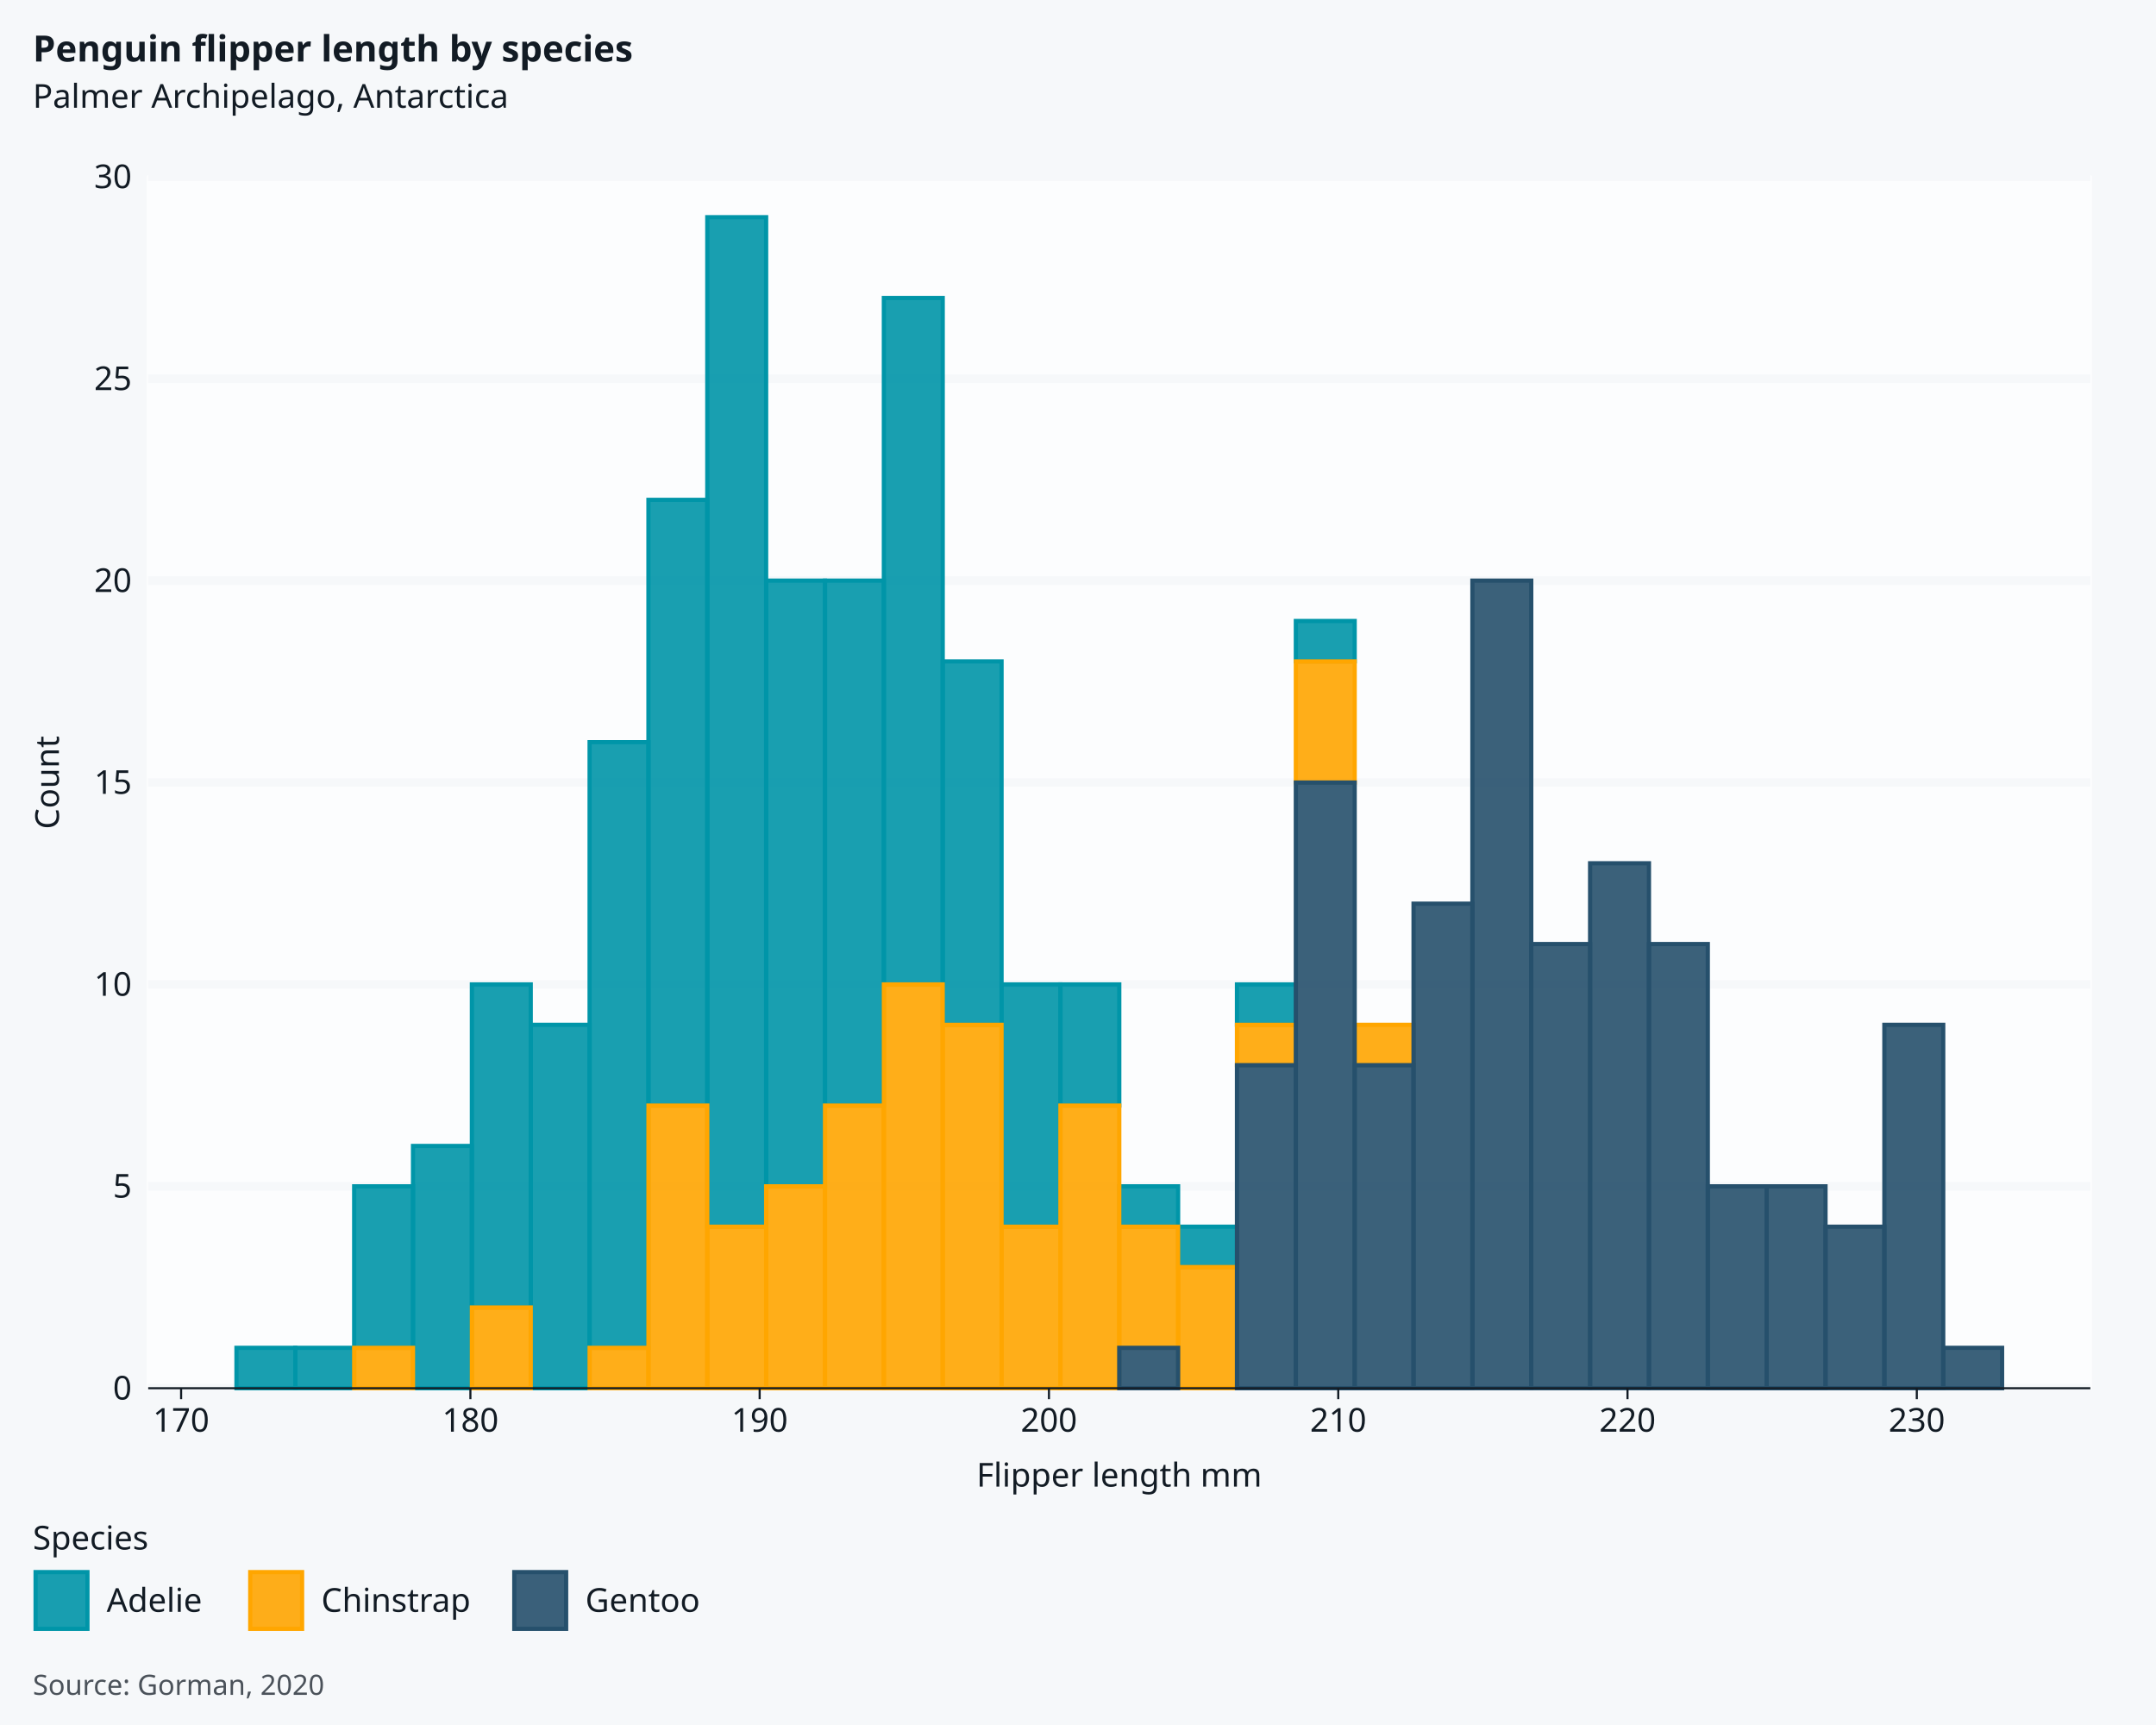
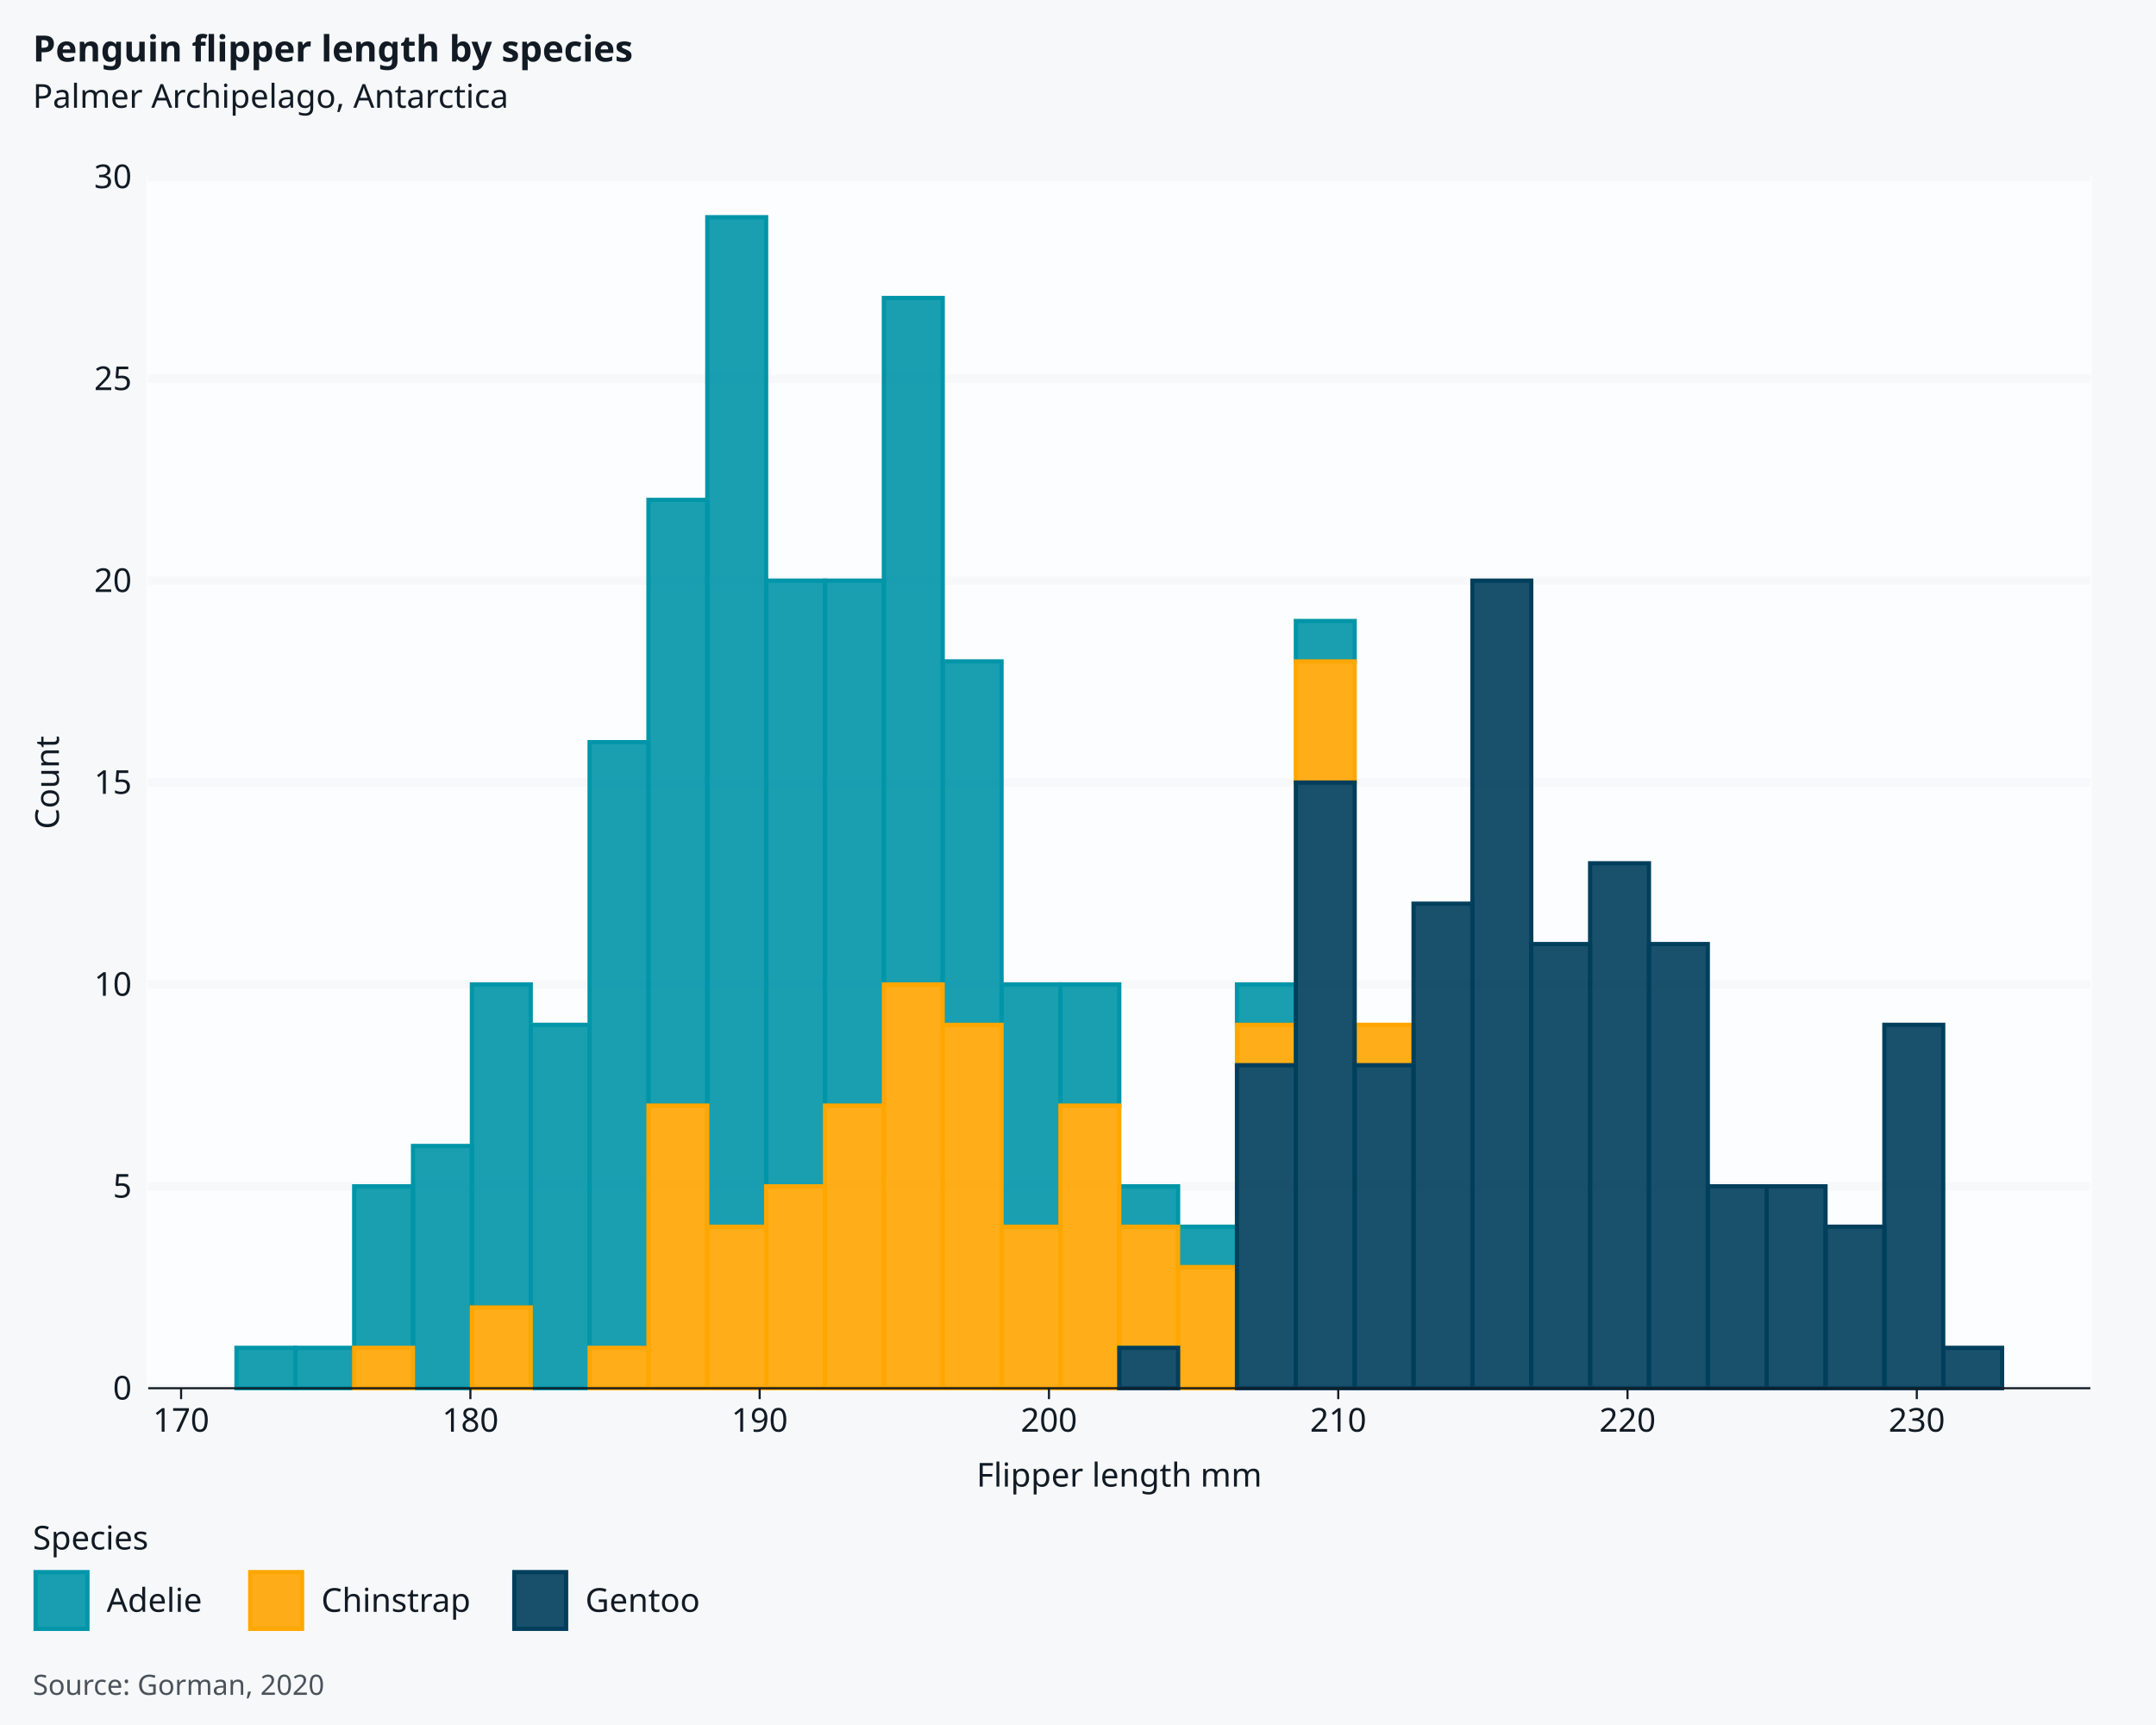
<svg xmlns="http://www.w3.org/2000/svg" class="svglite" data-engine-version="2.0" width="720.00pt" height="576.00pt" viewBox="0 0 720.00 576.00">
  <defs>
    <style type="text/css">
    .svglite line, .svglite polyline, .svglite polygon, .svglite path, .svglite rect, .svglite circle {
      fill: none;
      stroke: #000000;
      stroke-linecap: round;
      stroke-linejoin: round;
      stroke-miterlimit: 10.00;
    }
  </style>
  </defs>
  <rect width="100%" height="100%" style="stroke: none; fill: #FFFFFF;" />
  <defs>
    <clipPath id="cpMC4wMHw3MjAuMDB8MC4wMHw1NzYuMDA=">
      <rect x="0.00" y="0.00" width="720.00" height="576.00" />
    </clipPath>
  </defs>
  <g clip-path="url(#cpMC4wMHw3MjAuMDB8MC4wMHw1NzYuMDA=)">
    <rect x="0" y="0.00" width="720.00" height="576.00" style="stroke-width: 1.07; stroke: #F6F8FA; fill: #F6F8FA;" />
    <rect x="49.49" y="59.05" width="648.59" height="404.50" style="stroke-width: 1.07; stroke: #FCFDFE; fill: #FCFDFE;" />
    <polyline points="49.49,463.54 698.08,463.54 " style="stroke-width: 2.84; stroke: #F6F8FA; stroke-linecap: butt;" />
    <polyline points="49.49,396.13 698.08,396.13 " style="stroke-width: 2.84; stroke: #F6F8FA; stroke-linecap: butt;" />
    <polyline points="49.49,328.71 698.08,328.71 " style="stroke-width: 2.84; stroke: #F6F8FA; stroke-linecap: butt;" />
    <polyline points="49.49,261.30 698.08,261.30 " style="stroke-width: 2.84; stroke: #F6F8FA; stroke-linecap: butt;" />
    <polyline points="49.49,193.88 698.08,193.88 " style="stroke-width: 2.84; stroke: #F6F8FA; stroke-linecap: butt;" />
    <polyline points="49.49,126.47 698.08,126.47 " style="stroke-width: 2.84; stroke: #F6F8FA; stroke-linecap: butt;" />
    <polyline points="49.49,59.05 698.08,59.05 " style="stroke-width: 2.84; stroke: #F6F8FA; stroke-linecap: butt;" />
    <rect x="78.97" y="450.06" width="19.65" height="13.48" style="stroke-width: 1.41; stroke: #0095A8; stroke-linecap: butt; stroke-linejoin: miter; fill: #0095A8; fill-opacity: 0.90;" />
    <rect x="98.62" y="450.06" width="19.65" height="13.48" style="stroke-width: 1.41; stroke: #0095A8; stroke-linecap: butt; stroke-linejoin: miter; fill: #0095A8; fill-opacity: 0.90;" />
    <rect x="118.28" y="396.13" width="19.65" height="53.93" style="stroke-width: 1.41; stroke: #0095A8; stroke-linecap: butt; stroke-linejoin: miter; fill: #0095A8; fill-opacity: 0.90;" />
    <rect x="137.93" y="382.65" width="19.65" height="80.90" style="stroke-width: 1.41; stroke: #0095A8; stroke-linecap: butt; stroke-linejoin: miter; fill: #0095A8; fill-opacity: 0.90;" />
    <rect x="157.59" y="328.71" width="19.65" height="107.87" style="stroke-width: 1.41; stroke: #0095A8; stroke-linecap: butt; stroke-linejoin: miter; fill: #0095A8; fill-opacity: 0.90;" />
    <rect x="177.24" y="342.20" width="19.65" height="121.35" style="stroke-width: 1.41; stroke: #0095A8; stroke-linecap: butt; stroke-linejoin: miter; fill: #0095A8; fill-opacity: 0.90;" />
    <rect x="196.90" y="247.81" width="19.65" height="202.25" style="stroke-width: 1.41; stroke: #0095A8; stroke-linecap: butt; stroke-linejoin: miter; fill: #0095A8; fill-opacity: 0.90;" />
    <rect x="216.55" y="166.91" width="19.65" height="202.25" style="stroke-width: 1.41; stroke: #0095A8; stroke-linecap: butt; stroke-linejoin: miter; fill: #0095A8; fill-opacity: 0.90;" />
    <rect x="236.20" y="72.53" width="19.65" height="337.08" style="stroke-width: 1.41; stroke: #0095A8; stroke-linecap: butt; stroke-linejoin: miter; fill: #0095A8; fill-opacity: 0.90;" />
    <rect x="255.86" y="193.88" width="19.65" height="202.25" style="stroke-width: 1.41; stroke: #0095A8; stroke-linecap: butt; stroke-linejoin: miter; fill: #0095A8; fill-opacity: 0.90;" />
    <rect x="275.51" y="193.88" width="19.65" height="175.28" style="stroke-width: 1.41; stroke: #0095A8; stroke-linecap: butt; stroke-linejoin: miter; fill: #0095A8; fill-opacity: 0.90;" />
    <rect x="295.17" y="99.50" width="19.65" height="229.21" style="stroke-width: 1.41; stroke: #0095A8; stroke-linecap: butt; stroke-linejoin: miter; fill: #0095A8; fill-opacity: 0.90;" />
    <rect x="314.82" y="220.85" width="19.65" height="121.35" style="stroke-width: 1.41; stroke: #0095A8; stroke-linecap: butt; stroke-linejoin: miter; fill: #0095A8; fill-opacity: 0.90;" />
    <rect x="334.48" y="328.71" width="19.65" height="80.90" style="stroke-width: 1.41; stroke: #0095A8; stroke-linecap: butt; stroke-linejoin: miter; fill: #0095A8; fill-opacity: 0.90;" />
    <rect x="354.13" y="328.71" width="19.65" height="40.45" style="stroke-width: 1.41; stroke: #0095A8; stroke-linecap: butt; stroke-linejoin: miter; fill: #0095A8; fill-opacity: 0.90;" />
    <rect x="373.78" y="396.13" width="19.65" height="13.48" style="stroke-width: 1.41; stroke: #0095A8; stroke-linecap: butt; stroke-linejoin: miter; fill: #0095A8; fill-opacity: 0.90;" />
    <rect x="393.44" y="409.61" width="19.65" height="13.48" style="stroke-width: 1.41; stroke: #0095A8; stroke-linecap: butt; stroke-linejoin: miter; fill: #0095A8; fill-opacity: 0.90;" />
    <rect x="413.09" y="328.71" width="19.65" height="13.48" style="stroke-width: 1.41; stroke: #0095A8; stroke-linecap: butt; stroke-linejoin: miter; fill: #0095A8; fill-opacity: 0.90;" />
    <rect x="432.75" y="207.36" width="19.65" height="13.48" style="stroke-width: 1.41; stroke: #0095A8; stroke-linecap: butt; stroke-linejoin: miter; fill: #0095A8; fill-opacity: 0.90;" />
    <rect x="452.40" y="342.20" width="19.65" height="0.00" style="stroke-width: 1.41; stroke: #0095A8; stroke-linecap: butt; stroke-linejoin: miter; fill: #0095A8; fill-opacity: 0.90;" />
    <rect x="472.06" y="301.75" width="19.65" height="0.00" style="stroke-width: 1.41; stroke: #0095A8; stroke-linecap: butt; stroke-linejoin: miter; fill: #0095A8; fill-opacity: 0.90;" />
    <rect x="491.71" y="193.88" width="19.65" height="0.00" style="stroke-width: 1.41; stroke: #0095A8; stroke-linecap: butt; stroke-linejoin: miter; fill: #0095A8; fill-opacity: 0.90;" />
    <rect x="511.37" y="315.23" width="19.65" height="0.00" style="stroke-width: 1.41; stroke: #0095A8; stroke-linecap: butt; stroke-linejoin: miter; fill: #0095A8; fill-opacity: 0.90;" />
    <rect x="531.02" y="288.26" width="19.65" height="0.00" style="stroke-width: 1.41; stroke: #0095A8; stroke-linecap: butt; stroke-linejoin: miter; fill: #0095A8; fill-opacity: 0.90;" />
    <rect x="550.67" y="315.23" width="19.65" height="0.00" style="stroke-width: 1.41; stroke: #0095A8; stroke-linecap: butt; stroke-linejoin: miter; fill: #0095A8; fill-opacity: 0.90;" />
    <rect x="570.33" y="396.13" width="19.65" height="0.00" style="stroke-width: 1.41; stroke: #0095A8; stroke-linecap: butt; stroke-linejoin: miter; fill: #0095A8; fill-opacity: 0.90;" />
    <rect x="589.98" y="396.13" width="19.65" height="0.00" style="stroke-width: 1.41; stroke: #0095A8; stroke-linecap: butt; stroke-linejoin: miter; fill: #0095A8; fill-opacity: 0.90;" />
    <rect x="609.64" y="409.61" width="19.65" height="0.00" style="stroke-width: 1.41; stroke: #0095A8; stroke-linecap: butt; stroke-linejoin: miter; fill: #0095A8; fill-opacity: 0.90;" />
    <rect x="629.29" y="342.20" width="19.65" height="0.00" style="stroke-width: 1.41; stroke: #0095A8; stroke-linecap: butt; stroke-linejoin: miter; fill: #0095A8; fill-opacity: 0.90;" />
    <rect x="648.95" y="450.06" width="19.65" height="0.00" style="stroke-width: 1.41; stroke: #0095A8; stroke-linecap: butt; stroke-linejoin: miter; fill: #0095A8; fill-opacity: 0.90;" />
    <rect x="78.97" y="463.54" width="19.65" height="0.00" style="stroke-width: 1.41; stroke: #FFA600; stroke-linecap: butt; stroke-linejoin: miter; fill: #FFA600; fill-opacity: 0.90;" />
    <rect x="98.62" y="463.54" width="19.65" height="0.00" style="stroke-width: 1.41; stroke: #FFA600; stroke-linecap: butt; stroke-linejoin: miter; fill: #FFA600; fill-opacity: 0.90;" />
    <rect x="118.28" y="450.06" width="19.65" height="13.48" style="stroke-width: 1.41; stroke: #FFA600; stroke-linecap: butt; stroke-linejoin: miter; fill: #FFA600; fill-opacity: 0.90;" />
    <rect x="137.93" y="463.54" width="19.65" height="0.00" style="stroke-width: 1.41; stroke: #FFA600; stroke-linecap: butt; stroke-linejoin: miter; fill: #FFA600; fill-opacity: 0.90;" />
    <rect x="157.59" y="436.58" width="19.65" height="26.97" style="stroke-width: 1.41; stroke: #FFA600; stroke-linecap: butt; stroke-linejoin: miter; fill: #FFA600; fill-opacity: 0.90;" />
    <rect x="177.24" y="463.54" width="19.65" height="0.00" style="stroke-width: 1.41; stroke: #FFA600; stroke-linecap: butt; stroke-linejoin: miter; fill: #FFA600; fill-opacity: 0.90;" />
    <rect x="196.90" y="450.06" width="19.65" height="13.48" style="stroke-width: 1.41; stroke: #FFA600; stroke-linecap: butt; stroke-linejoin: miter; fill: #FFA600; fill-opacity: 0.90;" />
    <rect x="216.55" y="369.16" width="19.65" height="94.38" style="stroke-width: 1.41; stroke: #FFA600; stroke-linecap: butt; stroke-linejoin: miter; fill: #FFA600; fill-opacity: 0.90;" />
    <rect x="236.20" y="409.61" width="19.65" height="53.93" style="stroke-width: 1.41; stroke: #FFA600; stroke-linecap: butt; stroke-linejoin: miter; fill: #FFA600; fill-opacity: 0.90;" />
    <rect x="255.86" y="396.13" width="19.65" height="67.42" style="stroke-width: 1.41; stroke: #FFA600; stroke-linecap: butt; stroke-linejoin: miter; fill: #FFA600; fill-opacity: 0.90;" />
    <rect x="275.51" y="369.16" width="19.65" height="94.38" style="stroke-width: 1.41; stroke: #FFA600; stroke-linecap: butt; stroke-linejoin: miter; fill: #FFA600; fill-opacity: 0.90;" />
    <rect x="295.17" y="328.71" width="19.65" height="134.83" style="stroke-width: 1.41; stroke: #FFA600; stroke-linecap: butt; stroke-linejoin: miter; fill: #FFA600; fill-opacity: 0.90;" />
    <rect x="314.82" y="342.20" width="19.65" height="121.35" style="stroke-width: 1.41; stroke: #FFA600; stroke-linecap: butt; stroke-linejoin: miter; fill: #FFA600; fill-opacity: 0.90;" />
    <rect x="334.48" y="409.61" width="19.65" height="53.93" style="stroke-width: 1.41; stroke: #FFA600; stroke-linecap: butt; stroke-linejoin: miter; fill: #FFA600; fill-opacity: 0.90;" />
    <rect x="354.13" y="369.16" width="19.65" height="94.38" style="stroke-width: 1.41; stroke: #FFA600; stroke-linecap: butt; stroke-linejoin: miter; fill: #FFA600; fill-opacity: 0.90;" />
    <rect x="373.78" y="409.61" width="19.65" height="40.45" style="stroke-width: 1.41; stroke: #FFA600; stroke-linecap: butt; stroke-linejoin: miter; fill: #FFA600; fill-opacity: 0.90;" />
    <rect x="393.44" y="423.09" width="19.65" height="40.45" style="stroke-width: 1.41; stroke: #FFA600; stroke-linecap: butt; stroke-linejoin: miter; fill: #FFA600; fill-opacity: 0.90;" />
    <rect x="413.09" y="342.20" width="19.65" height="13.48" style="stroke-width: 1.41; stroke: #FFA600; stroke-linecap: butt; stroke-linejoin: miter; fill: #FFA600; fill-opacity: 0.90;" />
    <rect x="432.75" y="220.85" width="19.65" height="40.45" style="stroke-width: 1.41; stroke: #FFA600; stroke-linecap: butt; stroke-linejoin: miter; fill: #FFA600; fill-opacity: 0.90;" />
    <rect x="452.40" y="342.20" width="19.65" height="13.48" style="stroke-width: 1.41; stroke: #FFA600; stroke-linecap: butt; stroke-linejoin: miter; fill: #FFA600; fill-opacity: 0.90;" />
    <rect x="472.06" y="301.75" width="19.65" height="0.00" style="stroke-width: 1.41; stroke: #FFA600; stroke-linecap: butt; stroke-linejoin: miter; fill: #FFA600; fill-opacity: 0.90;" />
    <rect x="491.71" y="193.88" width="19.65" height="0.00" style="stroke-width: 1.41; stroke: #FFA600; stroke-linecap: butt; stroke-linejoin: miter; fill: #FFA600; fill-opacity: 0.90;" />
    <rect x="511.37" y="315.23" width="19.65" height="0.00" style="stroke-width: 1.41; stroke: #FFA600; stroke-linecap: butt; stroke-linejoin: miter; fill: #FFA600; fill-opacity: 0.90;" />
    <rect x="531.02" y="288.26" width="19.65" height="0.00" style="stroke-width: 1.41; stroke: #FFA600; stroke-linecap: butt; stroke-linejoin: miter; fill: #FFA600; fill-opacity: 0.90;" />
    <rect x="550.67" y="315.23" width="19.65" height="0.00" style="stroke-width: 1.41; stroke: #FFA600; stroke-linecap: butt; stroke-linejoin: miter; fill: #FFA600; fill-opacity: 0.90;" />
    <rect x="570.33" y="396.13" width="19.65" height="0.00" style="stroke-width: 1.41; stroke: #FFA600; stroke-linecap: butt; stroke-linejoin: miter; fill: #FFA600; fill-opacity: 0.90;" />
    <rect x="589.98" y="396.13" width="19.65" height="0.00" style="stroke-width: 1.41; stroke: #FFA600; stroke-linecap: butt; stroke-linejoin: miter; fill: #FFA600; fill-opacity: 0.90;" />
    <rect x="609.64" y="409.61" width="19.65" height="0.00" style="stroke-width: 1.41; stroke: #FFA600; stroke-linecap: butt; stroke-linejoin: miter; fill: #FFA600; fill-opacity: 0.90;" />
    <rect x="629.29" y="342.20" width="19.65" height="0.00" style="stroke-width: 1.41; stroke: #FFA600; stroke-linecap: butt; stroke-linejoin: miter; fill: #FFA600; fill-opacity: 0.90;" />
    <rect x="648.95" y="450.06" width="19.65" height="0.00" style="stroke-width: 1.41; stroke: #FFA600; stroke-linecap: butt; stroke-linejoin: miter; fill: #FFA600; fill-opacity: 0.90;" />
-     <rect x="78.97" y="463.54" width="19.65" height="0.00" style="stroke-width: 1.41; stroke: #26506C; stroke-linecap: butt; stroke-linejoin: miter; fill: #26506C; fill-opacity: 0.90;" />
-     <rect x="98.62" y="463.54" width="19.65" height="0.00" style="stroke-width: 1.41; stroke: #26506C; stroke-linecap: butt; stroke-linejoin: miter; fill: #26506C; fill-opacity: 0.90;" />
-     <rect x="118.28" y="463.54" width="19.65" height="0.00" style="stroke-width: 1.41; stroke: #26506C; stroke-linecap: butt; stroke-linejoin: miter; fill: #26506C; fill-opacity: 0.90;" />
-     <rect x="137.93" y="463.54" width="19.65" height="0.00" style="stroke-width: 1.41; stroke: #26506C; stroke-linecap: butt; stroke-linejoin: miter; fill: #26506C; fill-opacity: 0.90;" />
-     <rect x="157.59" y="463.54" width="19.65" height="0.00" style="stroke-width: 1.41; stroke: #26506C; stroke-linecap: butt; stroke-linejoin: miter; fill: #26506C; fill-opacity: 0.90;" />
-     <rect x="177.24" y="463.54" width="19.65" height="0.00" style="stroke-width: 1.41; stroke: #26506C; stroke-linecap: butt; stroke-linejoin: miter; fill: #26506C; fill-opacity: 0.90;" />
-     <rect x="196.90" y="463.54" width="19.65" height="0.00" style="stroke-width: 1.41; stroke: #26506C; stroke-linecap: butt; stroke-linejoin: miter; fill: #26506C; fill-opacity: 0.90;" />
-     <rect x="216.55" y="463.54" width="19.65" height="0.00" style="stroke-width: 1.41; stroke: #26506C; stroke-linecap: butt; stroke-linejoin: miter; fill: #26506C; fill-opacity: 0.90;" />
-     <rect x="236.20" y="463.54" width="19.65" height="0.00" style="stroke-width: 1.41; stroke: #26506C; stroke-linecap: butt; stroke-linejoin: miter; fill: #26506C; fill-opacity: 0.90;" />
-     <rect x="255.86" y="463.54" width="19.65" height="0.00" style="stroke-width: 1.41; stroke: #26506C; stroke-linecap: butt; stroke-linejoin: miter; fill: #26506C; fill-opacity: 0.90;" />
-     <rect x="275.51" y="463.54" width="19.65" height="0.00" style="stroke-width: 1.41; stroke: #26506C; stroke-linecap: butt; stroke-linejoin: miter; fill: #26506C; fill-opacity: 0.90;" />
-     <rect x="295.17" y="463.54" width="19.65" height="0.00" style="stroke-width: 1.41; stroke: #26506C; stroke-linecap: butt; stroke-linejoin: miter; fill: #26506C; fill-opacity: 0.90;" />
-     <rect x="314.82" y="463.54" width="19.65" height="0.00" style="stroke-width: 1.41; stroke: #26506C; stroke-linecap: butt; stroke-linejoin: miter; fill: #26506C; fill-opacity: 0.90;" />
-     <rect x="334.48" y="463.54" width="19.65" height="0.00" style="stroke-width: 1.41; stroke: #26506C; stroke-linecap: butt; stroke-linejoin: miter; fill: #26506C; fill-opacity: 0.90;" />
-     <rect x="354.13" y="463.54" width="19.65" height="0.00" style="stroke-width: 1.41; stroke: #26506C; stroke-linecap: butt; stroke-linejoin: miter; fill: #26506C; fill-opacity: 0.90;" />
-     <rect x="373.78" y="450.06" width="19.65" height="13.48" style="stroke-width: 1.41; stroke: #26506C; stroke-linecap: butt; stroke-linejoin: miter; fill: #26506C; fill-opacity: 0.90;" />
-     <rect x="393.44" y="463.54" width="19.65" height="0.00" style="stroke-width: 1.41; stroke: #26506C; stroke-linecap: butt; stroke-linejoin: miter; fill: #26506C; fill-opacity: 0.90;" />
-     <rect x="413.09" y="355.68" width="19.65" height="107.87" style="stroke-width: 1.41; stroke: #26506C; stroke-linecap: butt; stroke-linejoin: miter; fill: #26506C; fill-opacity: 0.90;" />
-     <rect x="432.75" y="261.30" width="19.65" height="202.25" style="stroke-width: 1.41; stroke: #26506C; stroke-linecap: butt; stroke-linejoin: miter; fill: #26506C; fill-opacity: 0.90;" />
-     <rect x="452.40" y="355.68" width="19.65" height="107.87" style="stroke-width: 1.41; stroke: #26506C; stroke-linecap: butt; stroke-linejoin: miter; fill: #26506C; fill-opacity: 0.90;" />
-     <rect x="472.06" y="301.75" width="19.65" height="161.80" style="stroke-width: 1.41; stroke: #26506C; stroke-linecap: butt; stroke-linejoin: miter; fill: #26506C; fill-opacity: 0.90;" />
-     <rect x="491.71" y="193.88" width="19.65" height="269.66" style="stroke-width: 1.41; stroke: #26506C; stroke-linecap: butt; stroke-linejoin: miter; fill: #26506C; fill-opacity: 0.90;" />
-     <rect x="511.37" y="315.23" width="19.65" height="148.31" style="stroke-width: 1.41; stroke: #26506C; stroke-linecap: butt; stroke-linejoin: miter; fill: #26506C; fill-opacity: 0.90;" />
-     <rect x="531.02" y="288.26" width="19.65" height="175.28" style="stroke-width: 1.41; stroke: #26506C; stroke-linecap: butt; stroke-linejoin: miter; fill: #26506C; fill-opacity: 0.90;" />
-     <rect x="550.67" y="315.23" width="19.65" height="148.31" style="stroke-width: 1.41; stroke: #26506C; stroke-linecap: butt; stroke-linejoin: miter; fill: #26506C; fill-opacity: 0.90;" />
-     <rect x="570.33" y="396.13" width="19.65" height="67.42" style="stroke-width: 1.41; stroke: #26506C; stroke-linecap: butt; stroke-linejoin: miter; fill: #26506C; fill-opacity: 0.90;" />
-     <rect x="589.98" y="396.13" width="19.65" height="67.42" style="stroke-width: 1.41; stroke: #26506C; stroke-linecap: butt; stroke-linejoin: miter; fill: #26506C; fill-opacity: 0.90;" />
-     <rect x="609.64" y="409.61" width="19.65" height="53.93" style="stroke-width: 1.41; stroke: #26506C; stroke-linecap: butt; stroke-linejoin: miter; fill: #26506C; fill-opacity: 0.90;" />
-     <rect x="629.29" y="342.20" width="19.65" height="121.35" style="stroke-width: 1.41; stroke: #26506C; stroke-linecap: butt; stroke-linejoin: miter; fill: #26506C; fill-opacity: 0.90;" />
-     <rect x="648.95" y="450.06" width="19.65" height="13.48" style="stroke-width: 1.41; stroke: #26506C; stroke-linecap: butt; stroke-linejoin: miter; fill: #26506C; fill-opacity: 0.90;" />
+     <rect x="78.97" y="463.54" width="19.65" height="0.00" style="stroke-width: 1.41; stroke: #003F5C; stroke-linecap: butt; stroke-linejoin: miter; fill: #003F5C; fill-opacity: 0.90;" />
+     <rect x="98.62" y="463.54" width="19.65" height="0.00" style="stroke-width: 1.41; stroke: #003F5C; stroke-linecap: butt; stroke-linejoin: miter; fill: #003F5C; fill-opacity: 0.90;" />
+     <rect x="118.28" y="463.54" width="19.65" height="0.00" style="stroke-width: 1.41; stroke: #003F5C; stroke-linecap: butt; stroke-linejoin: miter; fill: #003F5C; fill-opacity: 0.90;" />
+     <rect x="137.93" y="463.54" width="19.65" height="0.00" style="stroke-width: 1.41; stroke: #003F5C; stroke-linecap: butt; stroke-linejoin: miter; fill: #003F5C; fill-opacity: 0.90;" />
+     <rect x="157.59" y="463.54" width="19.65" height="0.00" style="stroke-width: 1.41; stroke: #003F5C; stroke-linecap: butt; stroke-linejoin: miter; fill: #003F5C; fill-opacity: 0.90;" />
+     <rect x="177.24" y="463.54" width="19.65" height="0.00" style="stroke-width: 1.41; stroke: #003F5C; stroke-linecap: butt; stroke-linejoin: miter; fill: #003F5C; fill-opacity: 0.90;" />
+     <rect x="196.90" y="463.54" width="19.65" height="0.00" style="stroke-width: 1.41; stroke: #003F5C; stroke-linecap: butt; stroke-linejoin: miter; fill: #003F5C; fill-opacity: 0.90;" />
+     <rect x="216.55" y="463.54" width="19.65" height="0.00" style="stroke-width: 1.41; stroke: #003F5C; stroke-linecap: butt; stroke-linejoin: miter; fill: #003F5C; fill-opacity: 0.90;" />
+     <rect x="236.20" y="463.54" width="19.65" height="0.00" style="stroke-width: 1.41; stroke: #003F5C; stroke-linecap: butt; stroke-linejoin: miter; fill: #003F5C; fill-opacity: 0.90;" />
+     <rect x="255.86" y="463.54" width="19.65" height="0.00" style="stroke-width: 1.41; stroke: #003F5C; stroke-linecap: butt; stroke-linejoin: miter; fill: #003F5C; fill-opacity: 0.90;" />
+     <rect x="275.51" y="463.54" width="19.65" height="0.00" style="stroke-width: 1.41; stroke: #003F5C; stroke-linecap: butt; stroke-linejoin: miter; fill: #003F5C; fill-opacity: 0.90;" />
+     <rect x="295.17" y="463.54" width="19.65" height="0.00" style="stroke-width: 1.41; stroke: #003F5C; stroke-linecap: butt; stroke-linejoin: miter; fill: #003F5C; fill-opacity: 0.90;" />
+     <rect x="314.82" y="463.54" width="19.65" height="0.00" style="stroke-width: 1.41; stroke: #003F5C; stroke-linecap: butt; stroke-linejoin: miter; fill: #003F5C; fill-opacity: 0.90;" />
+     <rect x="334.48" y="463.54" width="19.65" height="0.00" style="stroke-width: 1.41; stroke: #003F5C; stroke-linecap: butt; stroke-linejoin: miter; fill: #003F5C; fill-opacity: 0.90;" />
+     <rect x="354.13" y="463.54" width="19.65" height="0.00" style="stroke-width: 1.41; stroke: #003F5C; stroke-linecap: butt; stroke-linejoin: miter; fill: #003F5C; fill-opacity: 0.90;" />
+     <rect x="373.78" y="450.06" width="19.65" height="13.48" style="stroke-width: 1.41; stroke: #003F5C; stroke-linecap: butt; stroke-linejoin: miter; fill: #003F5C; fill-opacity: 0.90;" />
+     <rect x="393.44" y="463.54" width="19.65" height="0.00" style="stroke-width: 1.41; stroke: #003F5C; stroke-linecap: butt; stroke-linejoin: miter; fill: #003F5C; fill-opacity: 0.90;" />
+     <rect x="413.09" y="355.68" width="19.65" height="107.87" style="stroke-width: 1.41; stroke: #003F5C; stroke-linecap: butt; stroke-linejoin: miter; fill: #003F5C; fill-opacity: 0.90;" />
+     <rect x="432.75" y="261.30" width="19.65" height="202.25" style="stroke-width: 1.41; stroke: #003F5C; stroke-linecap: butt; stroke-linejoin: miter; fill: #003F5C; fill-opacity: 0.90;" />
+     <rect x="452.40" y="355.68" width="19.65" height="107.87" style="stroke-width: 1.41; stroke: #003F5C; stroke-linecap: butt; stroke-linejoin: miter; fill: #003F5C; fill-opacity: 0.90;" />
+     <rect x="472.06" y="301.75" width="19.65" height="161.80" style="stroke-width: 1.41; stroke: #003F5C; stroke-linecap: butt; stroke-linejoin: miter; fill: #003F5C; fill-opacity: 0.90;" />
+     <rect x="491.71" y="193.88" width="19.65" height="269.66" style="stroke-width: 1.41; stroke: #003F5C; stroke-linecap: butt; stroke-linejoin: miter; fill: #003F5C; fill-opacity: 0.90;" />
+     <rect x="511.37" y="315.23" width="19.65" height="148.31" style="stroke-width: 1.41; stroke: #003F5C; stroke-linecap: butt; stroke-linejoin: miter; fill: #003F5C; fill-opacity: 0.90;" />
+     <rect x="531.02" y="288.26" width="19.65" height="175.28" style="stroke-width: 1.41; stroke: #003F5C; stroke-linecap: butt; stroke-linejoin: miter; fill: #003F5C; fill-opacity: 0.90;" />
+     <rect x="550.67" y="315.23" width="19.65" height="148.31" style="stroke-width: 1.41; stroke: #003F5C; stroke-linecap: butt; stroke-linejoin: miter; fill: #003F5C; fill-opacity: 0.90;" />
+     <rect x="570.33" y="396.13" width="19.65" height="67.42" style="stroke-width: 1.41; stroke: #003F5C; stroke-linecap: butt; stroke-linejoin: miter; fill: #003F5C; fill-opacity: 0.90;" />
+     <rect x="589.98" y="396.13" width="19.65" height="67.42" style="stroke-width: 1.41; stroke: #003F5C; stroke-linecap: butt; stroke-linejoin: miter; fill: #003F5C; fill-opacity: 0.90;" />
+     <rect x="609.64" y="409.61" width="19.65" height="53.93" style="stroke-width: 1.41; stroke: #003F5C; stroke-linecap: butt; stroke-linejoin: miter; fill: #003F5C; fill-opacity: 0.90;" />
+     <rect x="629.29" y="342.20" width="19.65" height="121.35" style="stroke-width: 1.41; stroke: #003F5C; stroke-linecap: butt; stroke-linejoin: miter; fill: #003F5C; fill-opacity: 0.90;" />
+     <rect x="648.95" y="450.06" width="19.65" height="13.48" style="stroke-width: 1.41; stroke: #003F5C; stroke-linecap: butt; stroke-linejoin: miter; fill: #003F5C; fill-opacity: 0.90;" />
    <text x="44.01" y="467.33" text-anchor="end" style="font-size: 11.00px; fill: #121B24; font-family: sans;" textLength="6.12px" lengthAdjust="spacingAndGlyphs">0</text>
    <text x="44.01" y="399.91" text-anchor="end" style="font-size: 11.00px; fill: #121B24; font-family: sans;" textLength="6.12px" lengthAdjust="spacingAndGlyphs">5</text>
    <text x="44.01" y="332.50" text-anchor="end" style="font-size: 11.00px; fill: #121B24; font-family: sans;" textLength="12.24px" lengthAdjust="spacingAndGlyphs">10</text>
    <text x="44.01" y="265.08" text-anchor="end" style="font-size: 11.00px; fill: #121B24; font-family: sans;" textLength="12.24px" lengthAdjust="spacingAndGlyphs">15</text>
    <text x="44.01" y="197.67" text-anchor="end" style="font-size: 11.00px; fill: #121B24; font-family: sans;" textLength="12.24px" lengthAdjust="spacingAndGlyphs">20</text>
    <text x="44.01" y="130.25" text-anchor="end" style="font-size: 11.00px; fill: #121B24; font-family: sans;" textLength="12.24px" lengthAdjust="spacingAndGlyphs">25</text>
    <text x="44.01" y="62.83" text-anchor="end" style="font-size: 11.00px; fill: #121B24; font-family: sans;" textLength="12.24px" lengthAdjust="spacingAndGlyphs">30</text>
    <polyline points="49.49,463.54 698.08,463.54 " style="stroke-width: 0.70; stroke: #121B24; stroke-linecap: butt;" />
    <polyline points="60.48,467.20 60.48,463.54 " style="stroke-width: 0.70; stroke: #121B24; stroke-linecap: butt;" />
    <polyline points="157.09,467.20 157.09,463.54 " style="stroke-width: 0.70; stroke: #121B24; stroke-linecap: butt;" />
    <polyline points="253.69,467.20 253.69,463.54 " style="stroke-width: 0.70; stroke: #121B24; stroke-linecap: butt;" />
    <polyline points="350.30,467.20 350.30,463.54 " style="stroke-width: 0.70; stroke: #121B24; stroke-linecap: butt;" />
    <polyline points="446.91,467.20 446.91,463.54 " style="stroke-width: 0.70; stroke: #121B24; stroke-linecap: butt;" />
    <polyline points="543.51,467.20 543.51,463.54 " style="stroke-width: 0.70; stroke: #121B24; stroke-linecap: butt;" />
    <polyline points="640.12,467.20 640.12,463.54 " style="stroke-width: 0.70; stroke: #121B24; stroke-linecap: butt;" />
    <text x="60.48" y="478.06" text-anchor="middle" style="font-size: 11.00px; fill: #121B24; font-family: sans;" textLength="18.35px" lengthAdjust="spacingAndGlyphs">170</text>
    <text x="157.09" y="478.06" text-anchor="middle" style="font-size: 11.00px; fill: #121B24; font-family: sans;" textLength="18.35px" lengthAdjust="spacingAndGlyphs">180</text>
    <text x="253.69" y="478.06" text-anchor="middle" style="font-size: 11.00px; fill: #121B24; font-family: sans;" textLength="18.35px" lengthAdjust="spacingAndGlyphs">190</text>
    <text x="350.30" y="478.06" text-anchor="middle" style="font-size: 11.00px; fill: #121B24; font-family: sans;" textLength="18.35px" lengthAdjust="spacingAndGlyphs">200</text>
    <text x="446.91" y="478.06" text-anchor="middle" style="font-size: 11.00px; fill: #121B24; font-family: sans;" textLength="18.35px" lengthAdjust="spacingAndGlyphs">210</text>
    <text x="543.51" y="478.06" text-anchor="middle" style="font-size: 11.00px; fill: #121B24; font-family: sans;" textLength="18.35px" lengthAdjust="spacingAndGlyphs">220</text>
    <text x="640.12" y="478.06" text-anchor="middle" style="font-size: 11.00px; fill: #121B24; font-family: sans;" textLength="18.35px" lengthAdjust="spacingAndGlyphs">230</text>
    <text x="373.78" y="496.39" text-anchor="middle" style="font-size: 11.00px; fill: #121B24; font-family: sans;" textLength="88.04px" lengthAdjust="spacingAndGlyphs">Flipper length mm</text>
    <text transform="translate(19.67,261.30) rotate(-90)" text-anchor="middle" style="font-size: 11.00px; fill: #121B24; font-family: sans;" textLength="29.36px" lengthAdjust="spacingAndGlyphs">Count</text>
    <rect x="10.96" y="505.94" width="248.00" height="47.10" style="stroke-width: 1.07; stroke: #F6F8FA; fill: #F6F8FA;" />
    <text x="10.96" y="517.40" style="font-size: 11.00px; fill: #121B24; font-family: sans;" textLength="39.14px" lengthAdjust="spacingAndGlyphs">Species</text>
    <rect x="10.96" y="524.02" width="19.18" height="20.81" style="stroke-width: 1.07; stroke: #F6F8FA; fill: #F6F8FA;" />
    <rect x="11.89" y="524.95" width="17.31" height="18.94" style="stroke-width: 1.41; stroke: #0095A8; stroke-linecap: butt; stroke-linejoin: miter; fill: #0095A8; fill-opacity: 0.90;" />
    <rect x="82.63" y="524.02" width="19.18" height="20.81" style="stroke-width: 1.07; stroke: #F6F8FA; fill: #F6F8FA;" />
    <rect x="83.57" y="524.95" width="17.31" height="18.94" style="stroke-width: 1.41; stroke: #FFA600; stroke-linecap: butt; stroke-linejoin: miter; fill: #FFA600; fill-opacity: 0.90;" />
    <rect x="170.81" y="524.02" width="19.18" height="20.81" style="stroke-width: 1.07; stroke: #F6F8FA; fill: #F6F8FA;" />
-     <rect x="171.75" y="524.95" width="17.31" height="18.94" style="stroke-width: 1.41; stroke: #26506C; stroke-linecap: butt; stroke-linejoin: miter; fill: #26506C; fill-opacity: 0.90;" />
+     <rect x="171.75" y="524.95" width="17.31" height="18.94" style="stroke-width: 1.41; stroke: #003F5C; stroke-linecap: butt; stroke-linejoin: miter; fill: #003F5C; fill-opacity: 0.90;" />
    <text x="35.62" y="538.21" style="font-size: 11.00px; fill: #121B24; font-family: sans;" textLength="30.58px" lengthAdjust="spacingAndGlyphs">Adelie</text>
    <text x="107.29" y="538.21" style="font-size: 11.00px; fill: #121B24; font-family: sans;" textLength="47.08px" lengthAdjust="spacingAndGlyphs">Chinstrap</text>
    <text x="195.47" y="538.21" style="font-size: 11.00px; fill: #121B24; font-family: sans;" textLength="36.09px" lengthAdjust="spacingAndGlyphs">Gentoo</text>
    <text x="10.96" y="35.99" style="font-size: 11.00px; fill: #121B24; font-family: sans;" textLength="151.03px" lengthAdjust="spacingAndGlyphs">Palmer Archipelago, Antarctica</text>
    <text x="10.96" y="20.54" style="font-size: 12.10px; font-weight: bold; fill: #121B24; font-family: sans;" textLength="177.60px" lengthAdjust="spacingAndGlyphs">Penguin flipper length by species</text>
    <text x="10.96" y="565.93" style="font-size: 9.35px; fill: #121B24; fill-opacity: 0.75; font-family: sans;" textLength="94.61px" lengthAdjust="spacingAndGlyphs">Source: Gorman, 2020</text>
  </g>
</svg>
